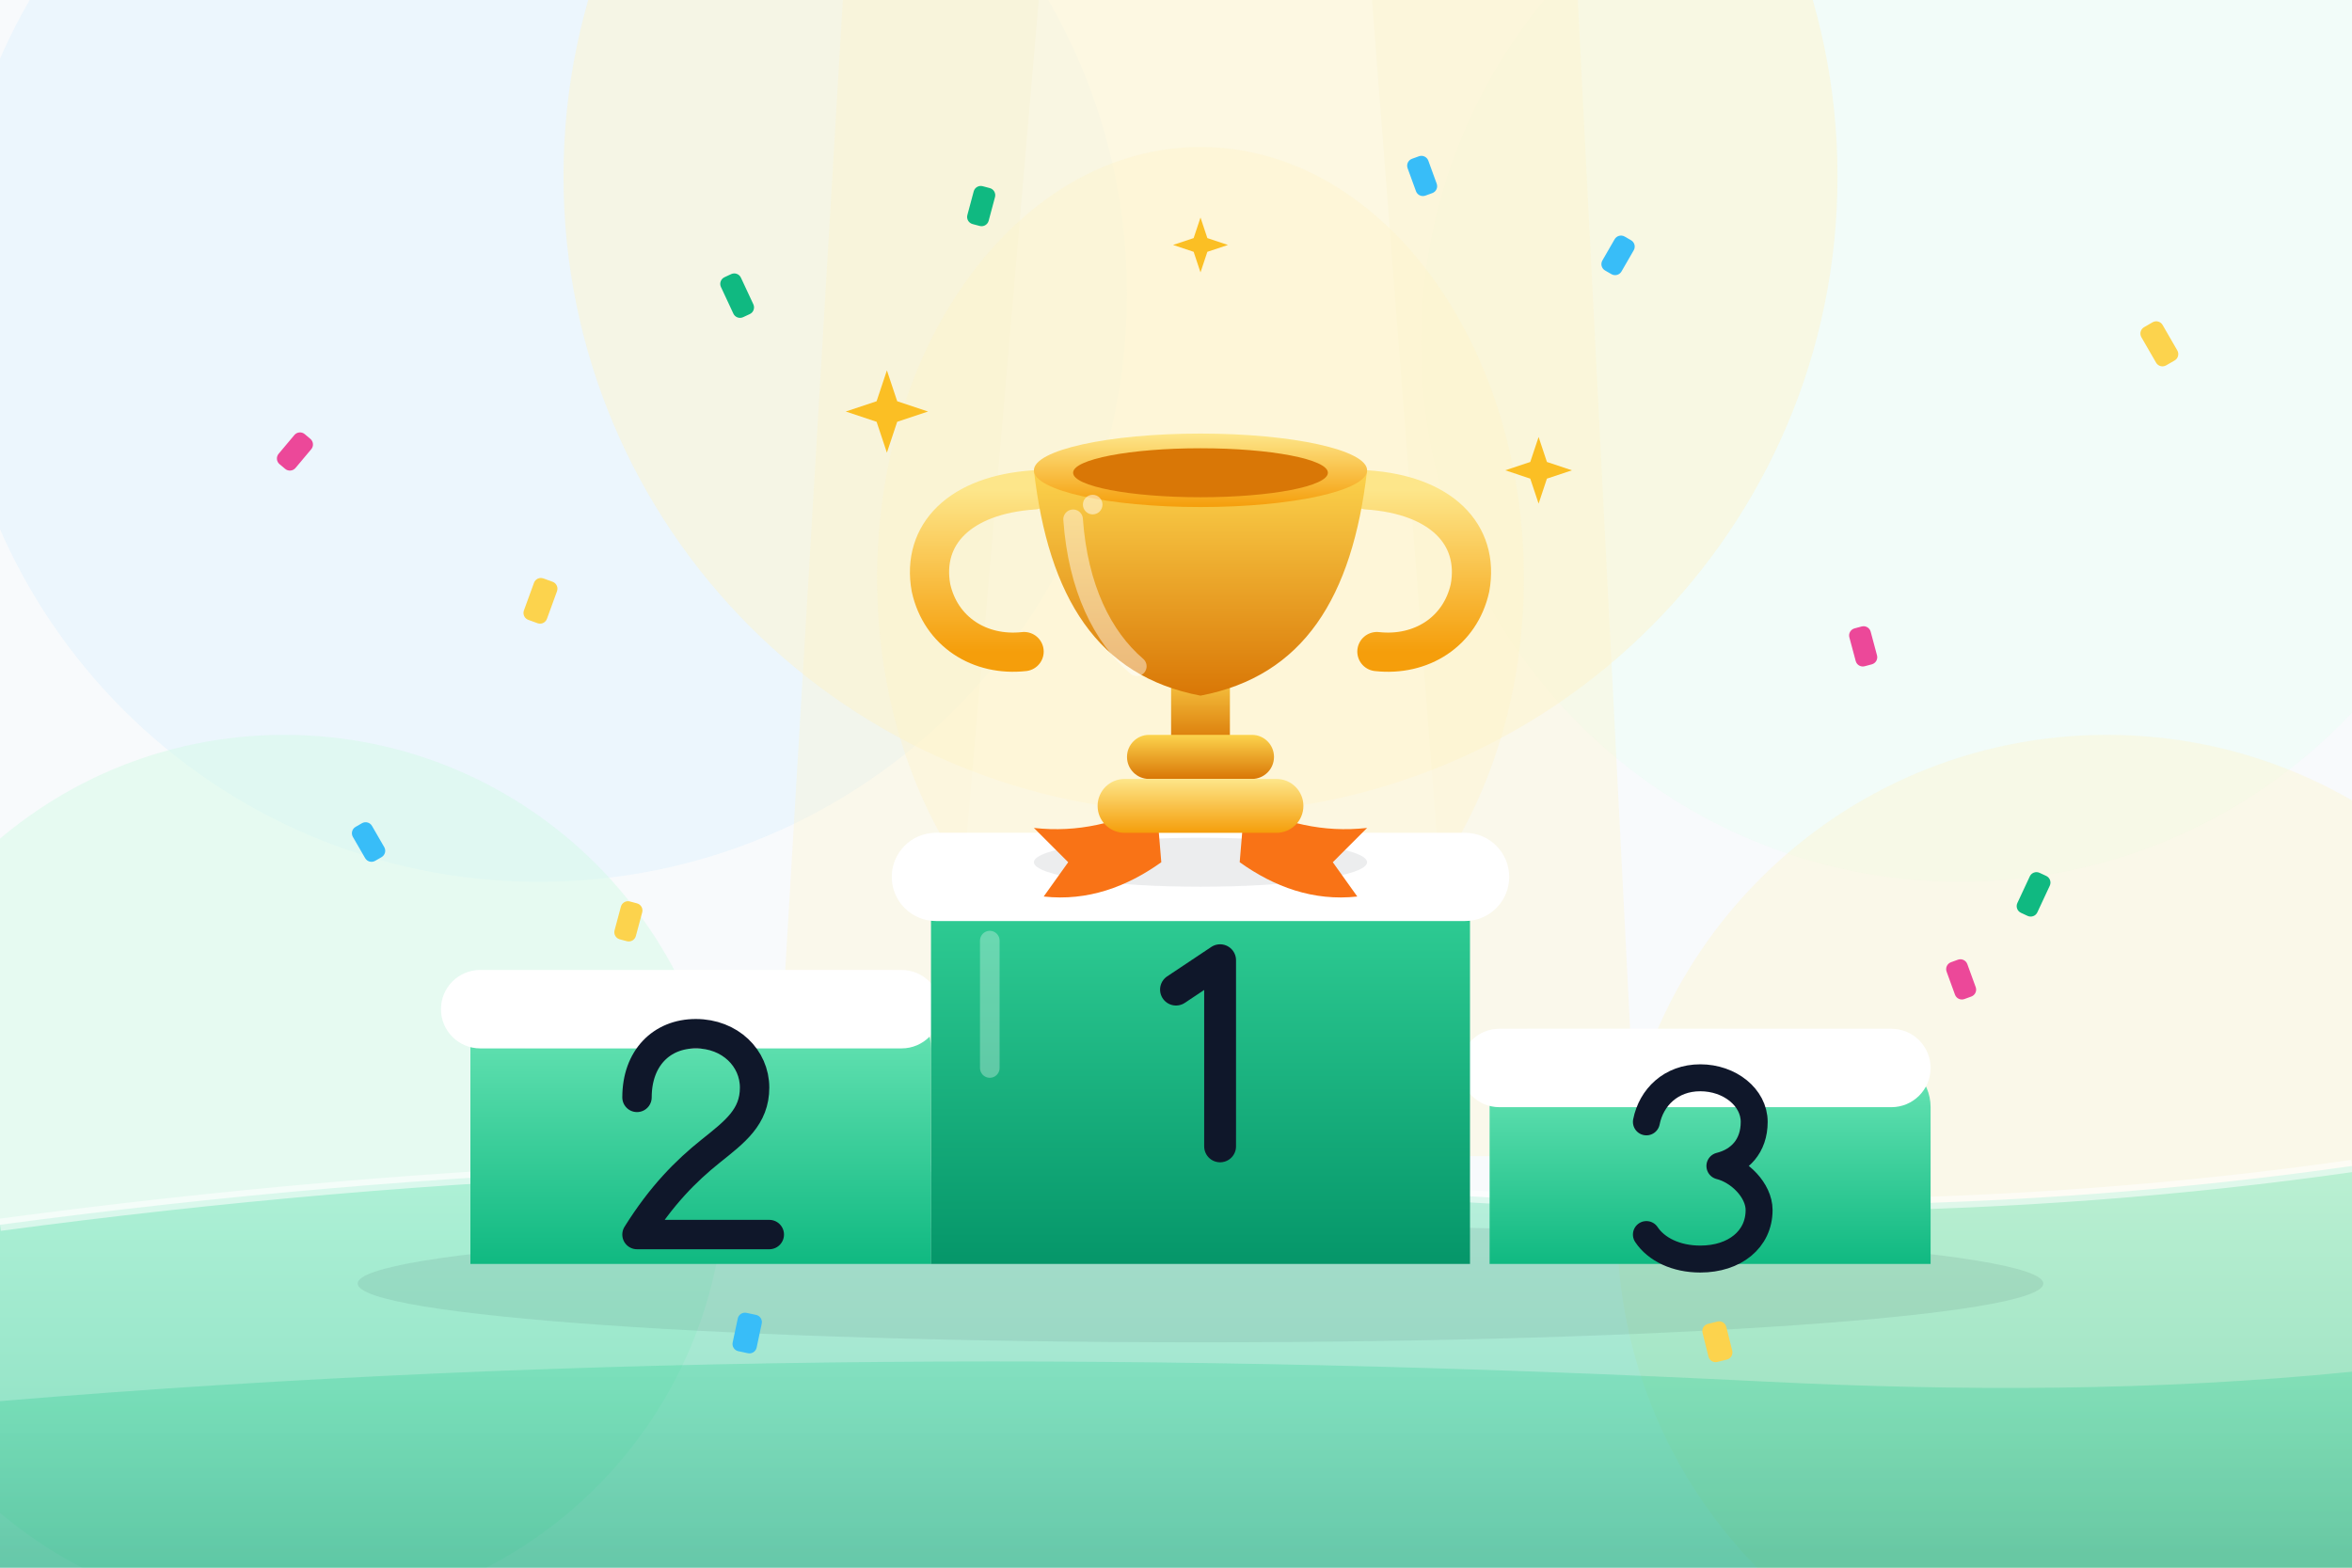
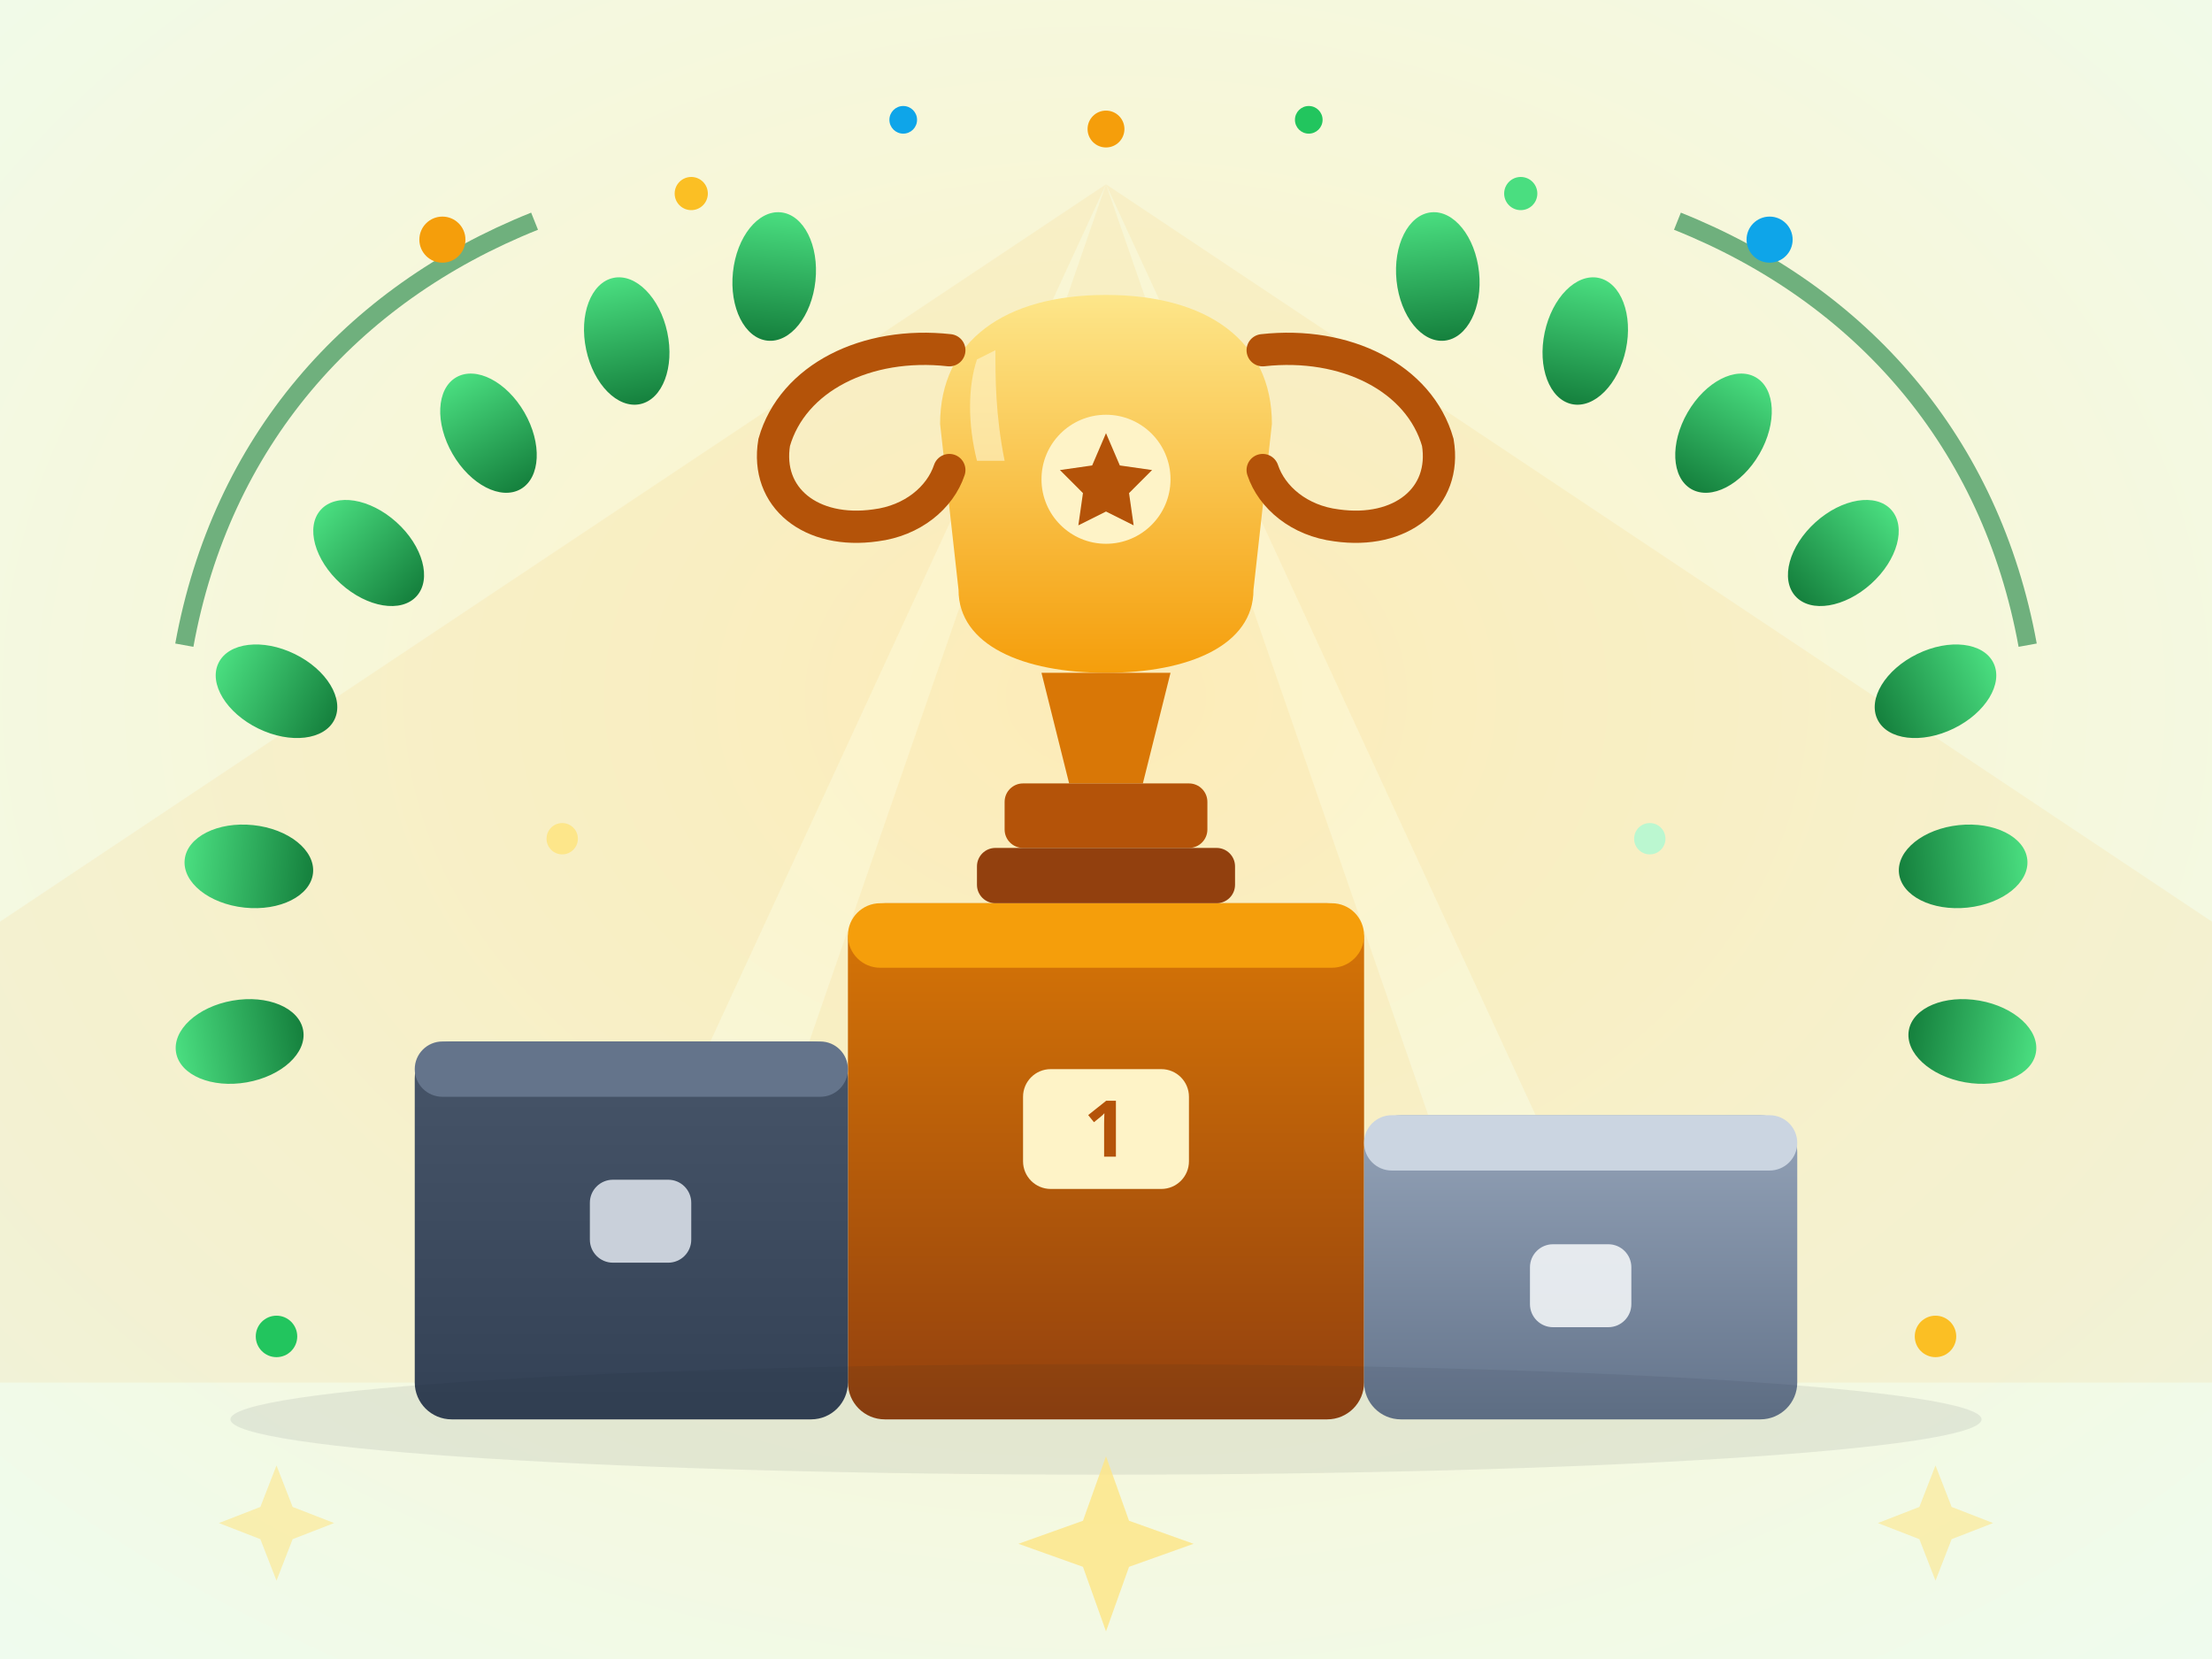
- <svg xmlns="http://www.w3.org/2000/svg" width="480" height="320" viewBox="0 0 480 320" fill="none" role="img" aria-label="Ilustrasi perayaan juara: piala emas besar dengan pita di atas podium tiga tingkat bernomor satu, dua, dan tiga, dikelilingi konfeti warna-warni dan lampu sorot lembut">
+ <svg xmlns="http://www.w3.org/2000/svg" viewBox="0 0 480 360" width="480" height="360">
  <defs>
-     <linearGradient id="g-em" x1="0" y1="0" x2="0" y2="1">
-       <stop offset="0" stop-color="#34D399" />
-       <stop offset="1" stop-color="#059669" />
+     <radialGradient id="bg" cx=".5" cy=".42" r=".9">
+       <stop offset="0" stop-color="#FEF3C7" />
+       <stop offset="1" stop-color="#ECFDF5" />
+     </radialGradient>
+     <linearGradient id="first" x1="0" y1="0" x2="0" y2="1">
+       <stop offset="0" stop-color="#D97706" />
+       <stop offset="1" stop-color="#92400E" />
    </linearGradient>
-     <linearGradient id="g-em2" x1="0" y1="0" x2="0" y2="1">
-       <stop offset="0" stop-color="#6EE7B8" />
-       <stop offset="1" stop-color="#10B981" />
-     </linearGradient>
-     <linearGradient id="g-amb" x1="0" y1="0" x2="0" y2="1">
-       <stop offset="0" stop-color="#FCD34D" />
-       <stop offset="1" stop-color="#D97706" />
-     </linearGradient>
-     <linearGradient id="g-amb2" x1="0" y1="0" x2="0" y2="1">
+     <linearGradient id="cup" x1="0" y1="0" x2="0" y2="1">
      <stop offset="0" stop-color="#FDE68A" />
      <stop offset="1" stop-color="#F59E0B" />
    </linearGradient>
-     <radialGradient id="g-bghigh" cx=".35" cy=".3" r=".8">
-       <stop offset="0" stop-color="#FFFFFF" stop-opacity=".85" />
-       <stop offset=".55" stop-color="#FFFFFF" stop-opacity=".28" />
-       <stop offset="1" stop-color="#FFFFFF" stop-opacity="0" />
-     </radialGradient>
+     <linearGradient id="second" x1="0" y1="0" x2="0" y2="1">
+       <stop offset="0" stop-color="#475569" />
+       <stop offset="1" stop-color="#334155" />
+     </linearGradient>
+     <linearGradient id="third" x1="0" y1="0" x2="0" y2="1">
+       <stop offset="0" stop-color="#94A3B8" />
+       <stop offset="1" stop-color="#64748B" />
+     </linearGradient>
+     <linearGradient id="leaf" x1="0" y1="0" x2="0" y2="1">
+       <stop offset="0" stop-color="#4ADE80" />
+       <stop offset="1" stop-color="#15803D" />
+     </linearGradient>
  </defs>
-   <rect width="480" height="320" fill="#F8FAFC" />
-   <circle cx="110" cy="60" r="120" fill="#E0F2FE" opacity=".5" />
-   <circle cx="400" cy="70" r="110" fill="#ECFDF5" opacity=".5" />
-   <circle cx="58" cy="240" r="90" fill="#D1FAE5" opacity=".45" />
-   <circle cx="430" cy="250" r="100" fill="#FEF3C7" opacity=".35" />
-   <circle cx="245" cy="36" r="130" fill="#FEF3C7" opacity=".45" />
-   <path d="M0 320v-70c90-12 180-16 270-8 70 6 140 6 210-4v82Z" fill="url(#g-em2)" opacity=".45" />
-   <path d="M0 320v-34c120-10 240-10 360-4 40 2 80 2 120-2v40Z" fill="url(#g-em)" opacity=".3" />
-   <path d="M0 250c90-12 180-16 270-8 70 6 140 6 210-4" stroke="#FFFFFF" stroke-width="2.5" opacity=".55" />
-   <path d="M172 0L322 0 334 236 158 236Z" fill="#FEF3C7" opacity=".32" />
-   <path d="M212 0L280 0 298 232 192 232Z" fill="#FFFFFF" opacity=".2" />
-   <ellipse cx="245" cy="118" rx="66" ry="88" fill="#FEF3C7" opacity=".35" />
-   <ellipse cx="245" cy="262" rx="172" ry="12" fill="#0F172A" opacity=".08" />
-   <path d="M96 258v-44c0-5.5 4.5-10 10-10h74c5.5 0 10 4.5 10 10v44Z" fill="url(#g-em2)" />
-   <rect x="90" y="198" width="102" height="16" rx="8" fill="#FFFFFF" />
-   <rect x="90" y="198" width="102" height="16" rx="8" fill="url(#g-bghigh)" />
-   <path d="M130 224c0-8 5-13 12-13s12 5 12 11c0 6-4 9-9 13-5 4-10 9-15 17h27" stroke="#0F172A" stroke-width="6" stroke-linecap="round" stroke-linejoin="round" />
-   <path d="M304 258v-32c0-5.5 4.5-10 10-10h70c5.5 0 10 4.5 10 10v32Z" fill="url(#g-em2)" />
-   <rect x="298" y="210" width="96" height="16" rx="8" fill="#FFFFFF" />
-   <rect x="298" y="210" width="96" height="16" rx="8" fill="url(#g-bghigh)" />
-   <path d="M336 229c1-5 5-9 11-9 6 0 11 4 11 9 0 5-3 8-7 9 4 1 8 5 8 9 0 6-5 10-12 10-5 0-9-2-11-5" stroke="#0F172A" stroke-width="5.5" stroke-linecap="round" stroke-linejoin="round" />
-   <path d="M190 258v-70c0-6.6 5.4-12 12-12h86c6.6 0 12 5.4 12 12v70Z" fill="url(#g-em)" />
-   <rect x="182" y="170" width="126" height="18" rx="9" fill="#FFFFFF" />
-   <rect x="182" y="170" width="126" height="18" rx="9" fill="url(#g-bghigh)" />
-   <path d="M240 202l9-6v38" stroke="#0F172A" stroke-width="6.5" stroke-linecap="round" stroke-linejoin="round" />
-   <path d="M202 192v26" stroke="#FFFFFF" stroke-width="4" stroke-linecap="round" opacity=".3" />
-   <ellipse cx="245" cy="176" rx="34" ry="5" fill="#0F172A" opacity=".08" />
-   <path d="M236 164c-8 4-16 6-25 5l7 7-5 7c9 1 17-2 24-7z" fill="#F97316" />
-   <path d="M254 164c8 4 16 6 25 5l-7 7 5 7c-9 1-17-2-24-7z" fill="#F97316" />
-   <path d="M211 100c-15 1-23 9-21 20 2 9 10 14 19 13" stroke="url(#g-amb2)" stroke-width="8" stroke-linecap="round" />
-   <path d="M279 100c15 1 23 9 21 20-2 9-10 14-19 13" stroke="url(#g-amb2)" stroke-width="8" stroke-linecap="round" />
-   <path d="M239 136h12v16h-12z" fill="url(#g-amb)" />
-   <path d="M211 96c3 26 13 42 34 46 21-4 31-20 34-46z" fill="url(#g-amb)" />
-   <rect x="230" y="150" width="30" height="9" rx="4.5" fill="url(#g-amb)" />
-   <rect x="224" y="159" width="42" height="11" rx="5.5" fill="url(#g-amb2)" />
-   <ellipse cx="245" cy="96" rx="34" ry="7.5" fill="url(#g-amb2)" />
-   <ellipse cx="245" cy="96.5" rx="26" ry="5" fill="#D97706" />
-   <path d="M219 106c1 14 6 24 13 30" stroke="#FFFFFF" stroke-width="4" stroke-linecap="round" opacity=".45" />
-   <circle cx="223" cy="103" r="2" fill="#FFFFFF" opacity=".5" />
-   <rect x="148" y="56" width="4.5" height="9" rx="1.5" fill="#10B981" transform="rotate(-25 150 60)" />
-   <rect x="328" y="48" width="4.5" height="8" rx="1.5" fill="#38BDF8" transform="rotate(30 330 52)" />
-   <rect x="108" y="118" width="5" height="9" rx="1.5" fill="#FCD34D" transform="rotate(20 110 122)" />
-   <rect x="378" y="128" width="4.5" height="8" rx="1.5" fill="#EC4899" transform="rotate(-15 380 132)" />
-   <rect x="73" y="168" width="4.5" height="8" rx="1.5" fill="#38BDF8" transform="rotate(-30 75 172)" />
-   <rect x="413" y="178" width="4.5" height="9" rx="1.5" fill="#10B981" transform="rotate(25 415 182)" />
-   <rect x="198" y="38" width="4.5" height="8" rx="1.5" fill="#10B981" transform="rotate(15 200 42)" />
-   <rect x="288" y="32" width="4.5" height="8" rx="1.5" fill="#38BDF8" transform="rotate(-20 290 36)" />
-   <rect x="58" y="88" width="4.5" height="8" rx="1.5" fill="#EC4899" transform="rotate(40 60 92)" />
-   <rect x="438" y="66" width="5" height="9" rx="1.5" fill="#FCD34D" transform="rotate(-30 440 70)" />
-   <rect x="126" y="184" width="4.5" height="8" rx="1.5" fill="#FCD34D" transform="rotate(15 128 188)" />
-   <rect x="398" y="196" width="4.5" height="8" rx="1.5" fill="#EC4899" transform="rotate(-20 400 200)" />
-   <rect x="150" y="268" width="5" height="8" rx="1.5" fill="#38BDF8" transform="rotate(12 152 272)" />
-   <rect x="348" y="270" width="5" height="8" rx="1.5" fill="#FCD34D" transform="rotate(-14 350 274)" />
-   <path transform="translate(181 84) scale(1.05)" d="M0 -8L2 -2 8 0 2 2 0 8 -2 2 -8 0 -2 -2Z" fill="#FBBF24" />
-   <path transform="translate(314 96) scale(.85)" d="M0 -8L2 -2 8 0 2 2 0 8 -2 2 -8 0 -2 -2Z" fill="#FBBF24" />
-   <path transform="translate(245 50) scale(.7)" d="M0 -8L2 -2 8 0 2 2 0 8 -2 2 -8 0 -2 -2Z" fill="#FBBF24" />
+   <rect width="480" height="360" fill="url(#bg)" />
+   <g fill="#F59E0B" opacity=".08">
+     <path d="M240 40 L330 300 L150 300 Z" />
+     <path d="M240 40 L120 300 L0 300 L0 200 Z" />
+     <path d="M240 40 L360 300 L480 300 L480 200 Z" />
+   </g>
+   <g>
+     <rect x="184" y="196" width="112" height="112" rx="8" fill="url(#first)" />
+     <rect x="184" y="196" width="112" height="14" rx="7" fill="#F59E0B" />
+     <rect x="90" y="226" width="94" height="82" rx="8" fill="url(#second)" />
+     <rect x="90" y="226" width="94" height="12" rx="6" fill="#64748B" />
+     <rect x="296" y="242" width="94" height="66" rx="8" fill="url(#third)" />
+     <rect x="296" y="242" width="94" height="12" rx="6" fill="#CBD5E1" />
+     <ellipse cx="240" cy="308" rx="190" ry="12" fill="#0F172A" opacity=".08" />
+     <rect x="222" y="232" width="36" height="26" rx="6" fill="#FEF3C7" />
+     <text x="240" y="251" text-anchor="middle" font-family="system-ui,sans-serif" font-size="17" font-weight="700" fill="#B45309">1</text>
+     <rect x="128" y="256" width="22" height="18" rx="5" fill="#E2E8F0" opacity=".85" />
+     <rect x="332" y="270" width="22" height="18" rx="5" fill="#F8FAFC" opacity=".85" />
+   </g>
+   <g>
+     <path d="M204 92 C204 74 218 64 240 64 C262 64 276 74 276 92 L272 128 C272 140 258 146 240 146 C222 146 208 140 208 128 Z" fill="url(#cup)" />
+     <path d="M212 78 C210 84 210 92 212 100 L218 100 C216 90 216 82 216 76 Z" fill="#FEF3C7" opacity=".65" />
+     <path d="M206 76 C188 74 172 82 168 96 C166 108 176 116 190 114 C198 113 204 108 206 102" fill="none" stroke="#B45309" stroke-width="7" stroke-linecap="round" />
+     <path d="M274 76 C292 74 308 82 312 96 C314 108 304 116 290 114 C282 113 276 108 274 102" fill="none" stroke="#B45309" stroke-width="7" stroke-linecap="round" />
+     <path d="M226 146 L254 146 L248 170 L232 170 Z" fill="#D97706" />
+     <rect x="218" y="170" width="44" height="14" rx="4" fill="#B45309" />
+     <rect x="212" y="184" width="56" height="12" rx="4" fill="#92400E" />
+     <circle cx="240" cy="104" r="14" fill="#FEF3C7" />
+     <path d="M240 94 L243 101 L250 102 L245 107 L246 114 L240 111 L234 114 L235 107 L230 102 L237 101 Z" fill="#B45309" />
+   </g>
+   <g fill="url(#leaf)">
+     <ellipse cx="60" cy="150" rx="9" ry="14" transform="rotate(-64 60 150)" />
+     <ellipse cx="80" cy="120" rx="9" ry="14" transform="rotate(-48 80 120)" />
+     <ellipse cx="106" cy="94" rx="9" ry="14" transform="rotate(-30 106 94)" />
+     <ellipse cx="136" cy="74" rx="9" ry="14" transform="rotate(-12 136 74)" />
+     <ellipse cx="168" cy="60" rx="9" ry="14" transform="rotate(6 168 60)" />
+     <ellipse cx="54" cy="188" rx="9" ry="14" transform="rotate(-84 54 188)" />
+     <ellipse cx="52" cy="226" rx="9" ry="14" transform="rotate(-100 52 226)" />
+   </g>
+   <path d="M40 140 C48 96 76 64 116 48" fill="none" stroke="#15803D" stroke-width="4" opacity=".6" />
+   <g fill="url(#leaf)">
+     <ellipse cx="420" cy="150" rx="9" ry="14" transform="rotate(64 420 150)" />
+     <ellipse cx="400" cy="120" rx="9" ry="14" transform="rotate(48 400 120)" />
+     <ellipse cx="374" cy="94" rx="9" ry="14" transform="rotate(30 374 94)" />
+     <ellipse cx="344" cy="74" rx="9" ry="14" transform="rotate(12 344 74)" />
+     <ellipse cx="312" cy="60" rx="9" ry="14" transform="rotate(-6 312 60)" />
+     <ellipse cx="426" cy="188" rx="9" ry="14" transform="rotate(84 426 188)" />
+     <ellipse cx="428" cy="226" rx="9" ry="14" transform="rotate(100 428 226)" />
+   </g>
+   <path d="M440 140 C432 96 404 64 364 48" fill="none" stroke="#15803D" stroke-width="4" opacity=".6" />
+   <g>
+     <circle cx="96" cy="52" r="5" fill="#F59E0B" />
+     <circle cx="384" cy="52" r="5" fill="#0EA5E9" />
+     <circle cx="60" cy="290" r="4.5" fill="#22C55E" />
+     <circle cx="420" cy="290" r="4.5" fill="#FBBF24" />
+     <circle cx="150" cy="42" r="3.6" fill="#FBBF24" />
+     <circle cx="330" cy="42" r="3.6" fill="#4ADE80" />
+     <circle cx="240" cy="28" r="4" fill="#F59E0B" />
+     <circle cx="196" cy="26" r="3" fill="#0EA5E9" />
+     <circle cx="284" cy="26" r="3" fill="#22C55E" />
+     <circle cx="122" cy="182" r="3.4" fill="#FDE68A" />
+     <circle cx="358" cy="182" r="3.4" fill="#BBF7D0" />
+   </g>
+   <path d="M240 316 l5 14 14 5 -14 5 -5 14 -5 -14 -14 -5 14 -5 Z" fill="#FDE68A" opacity=".85" />
+   <path d="M60 318 l3.5 9 9 3.5 -9 3.5 -3.5 9 -3.5 -9 -9 -3.5 9 -3.5 Z" fill="#FDE68A" opacity=".6" />
+   <path d="M420 318 l3.5 9 9 3.5 -9 3.5 -3.5 9 -3.5 -9 -9 -3.5 9 -3.5 Z" fill="#FDE68A" opacity=".6" />
</svg>
